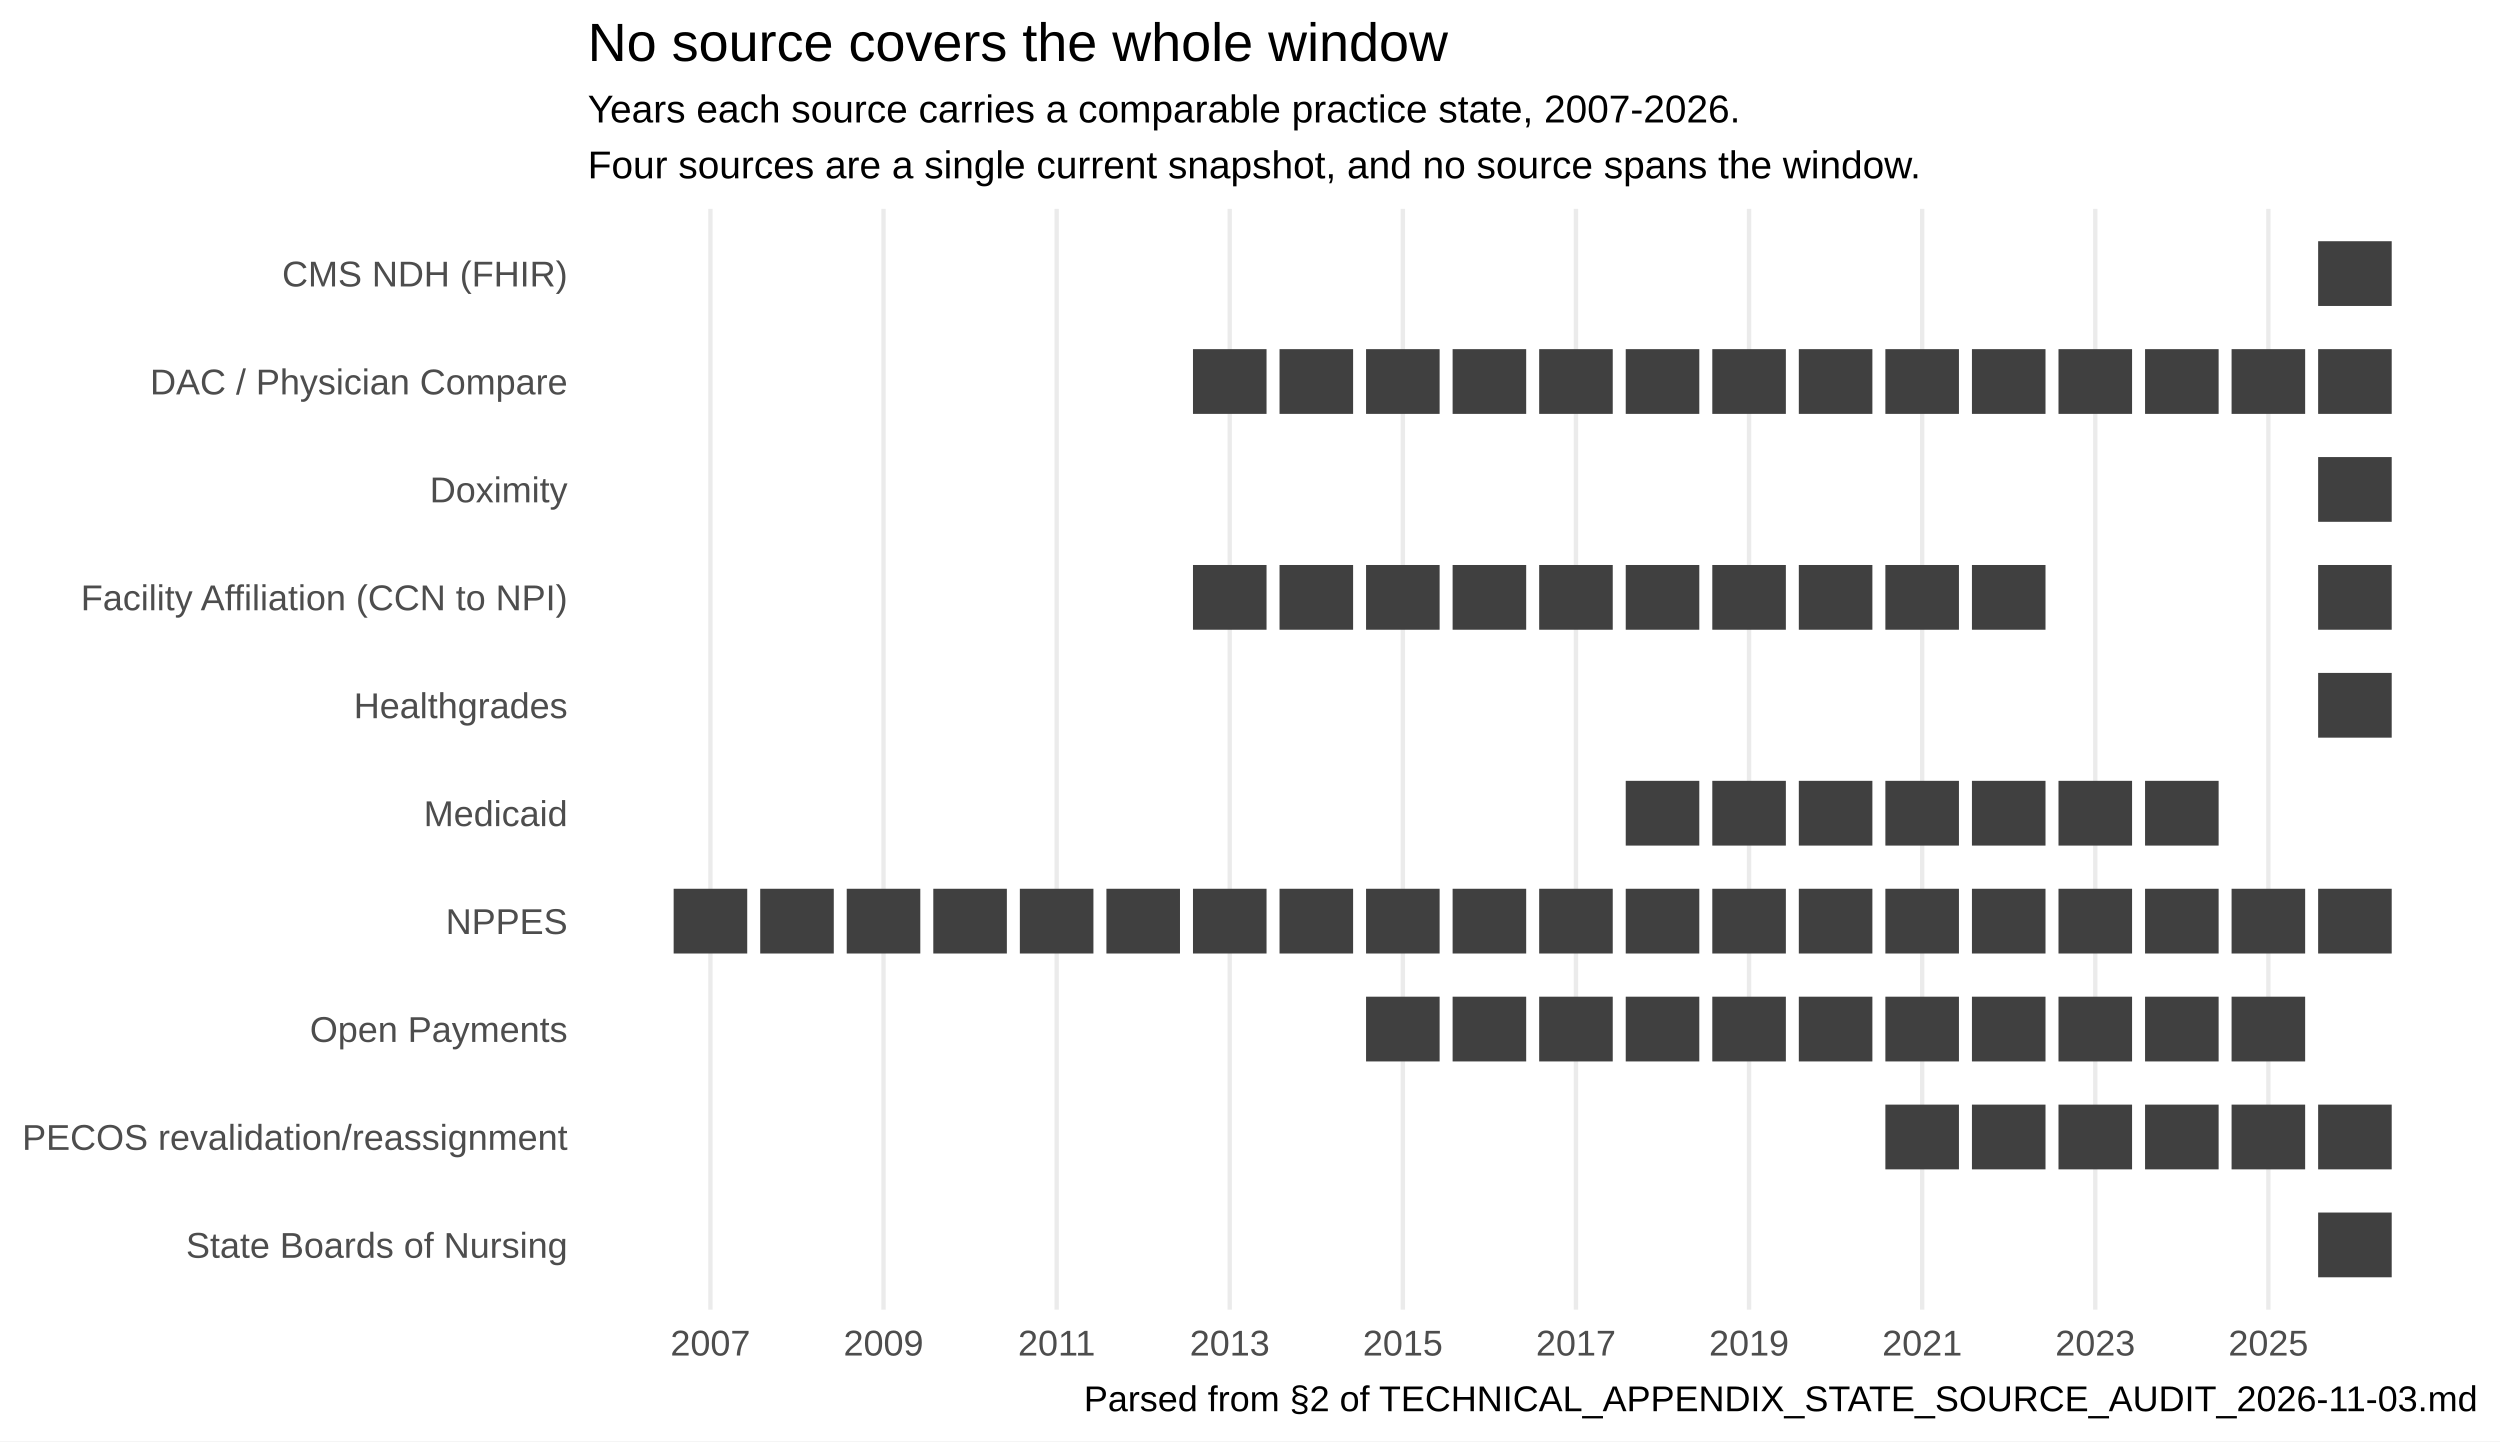
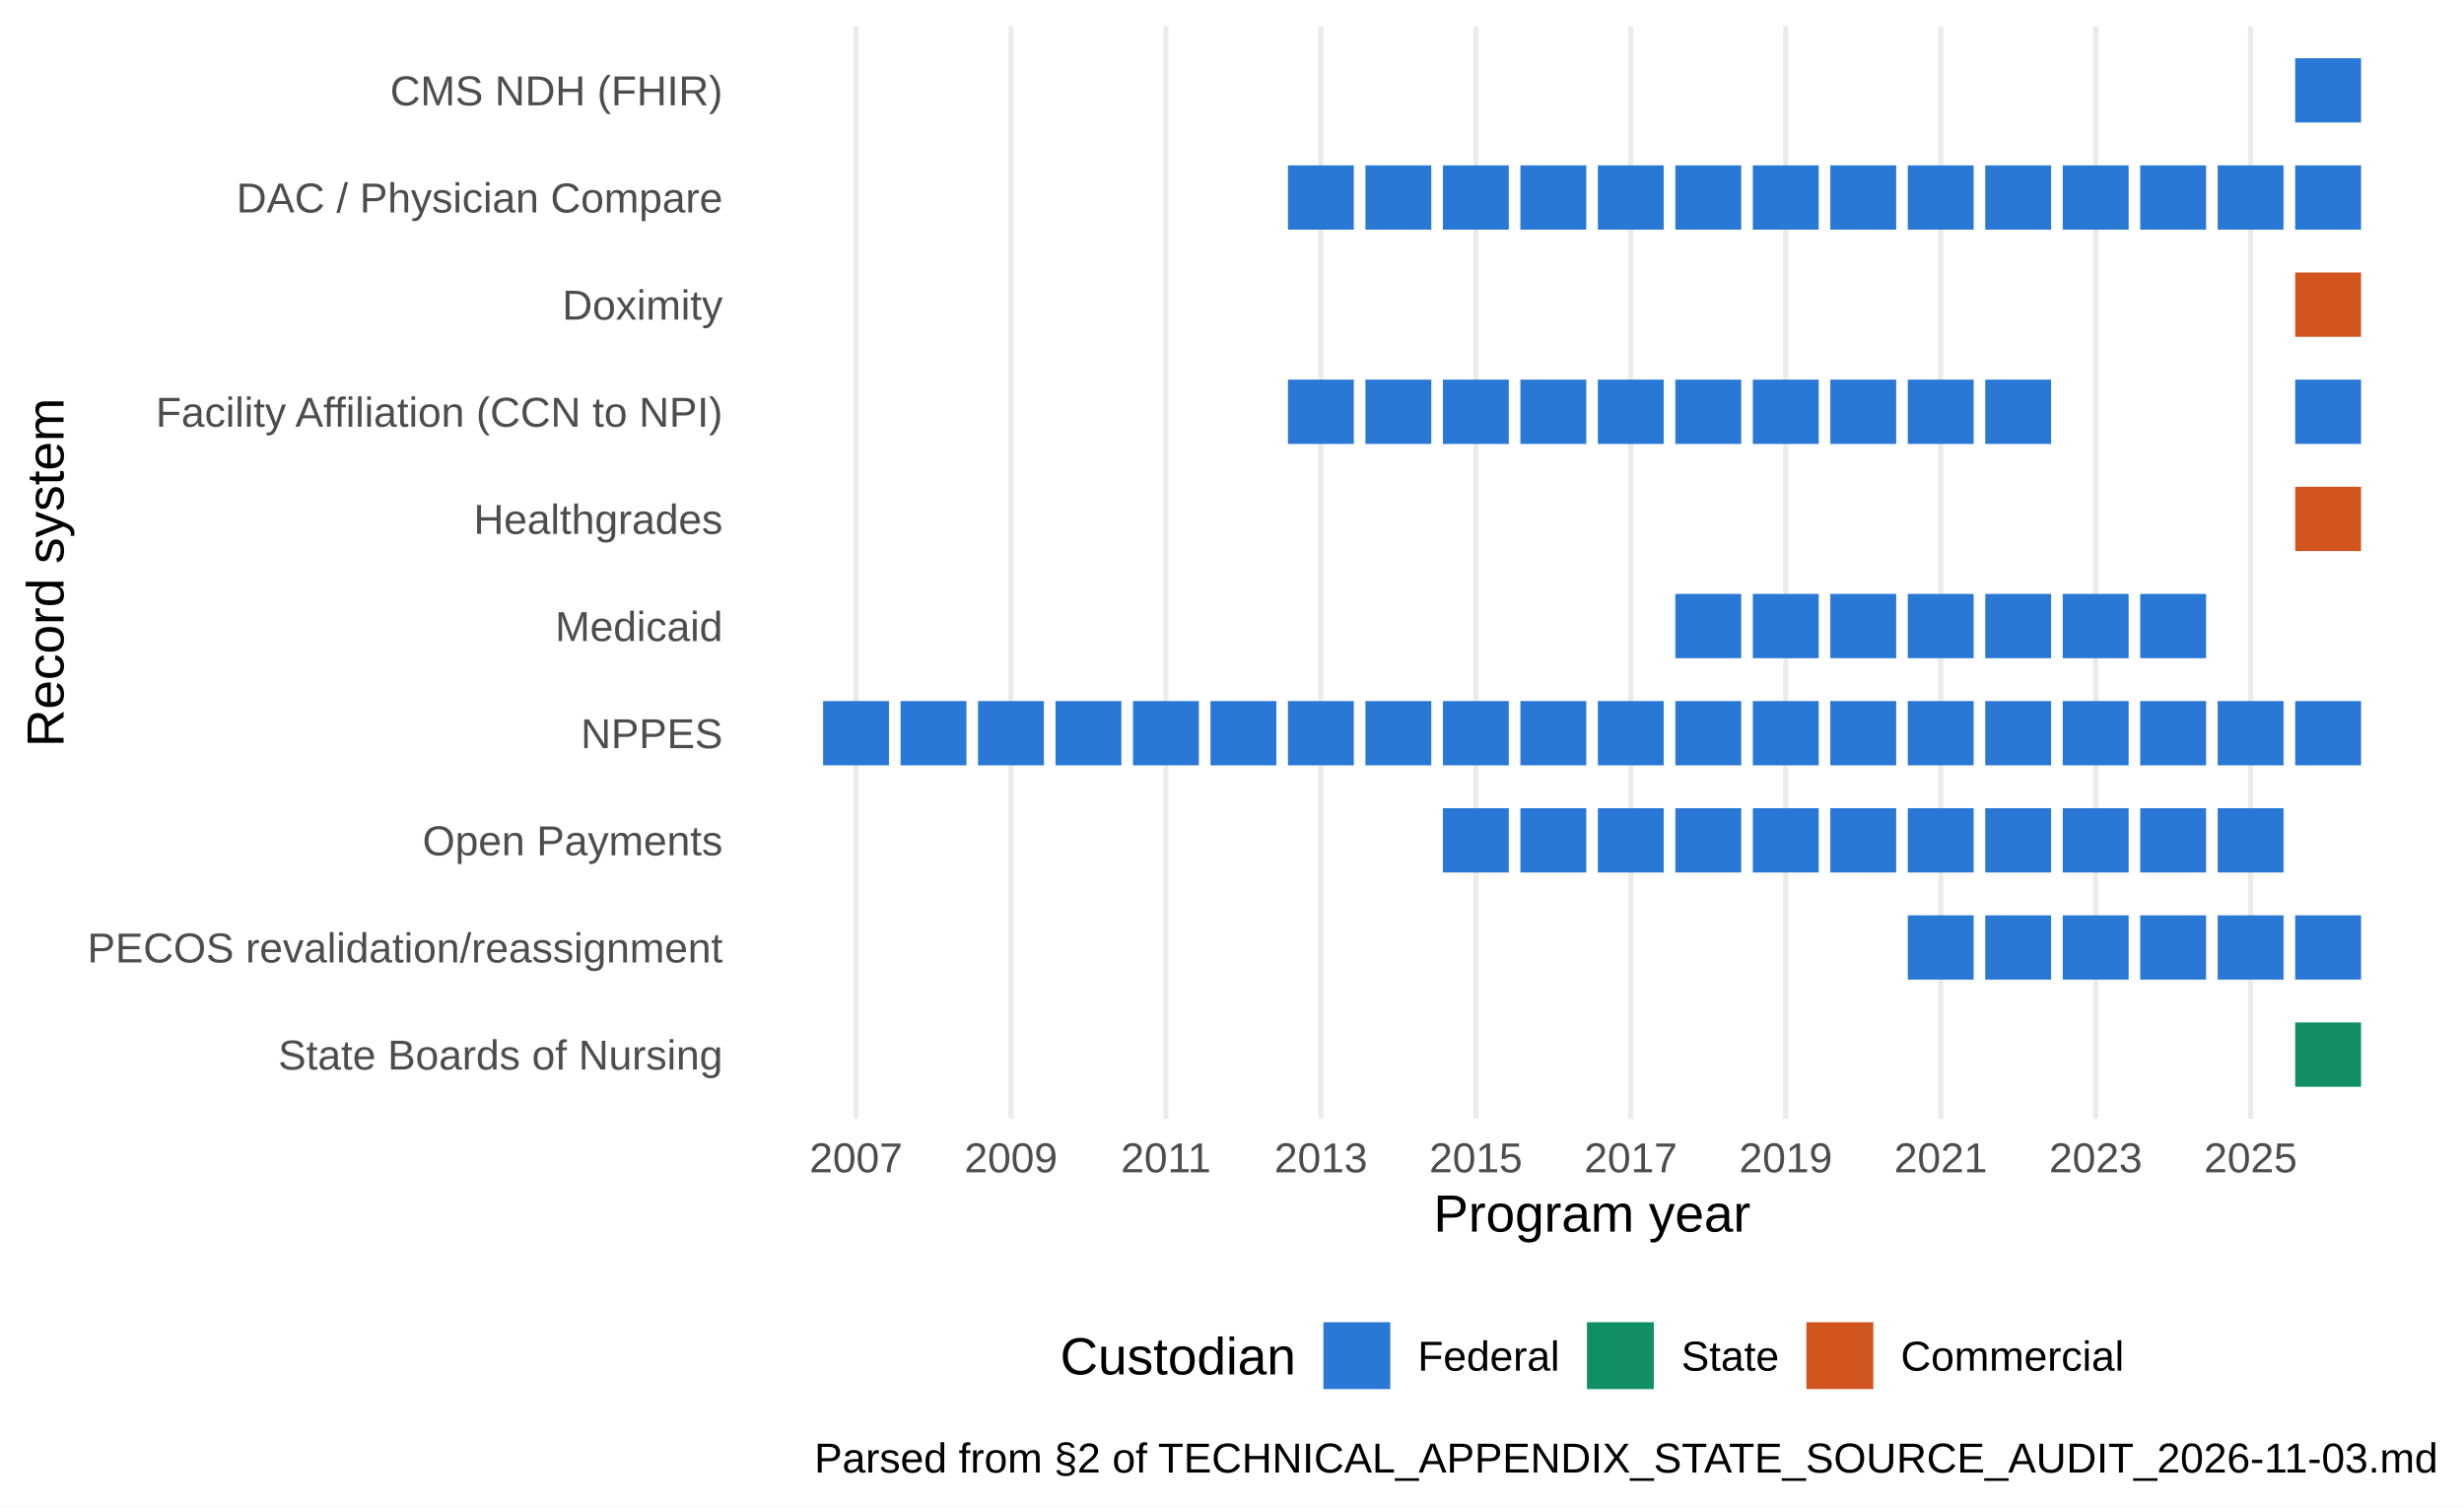
- <svg xmlns="http://www.w3.org/2000/svg" width="612.00pt" height="352.80pt" viewBox="0 0 612.00 352.80">
+ <svg xmlns="http://www.w3.org/2000/svg" width="612.00pt" height="374.40pt" viewBox="0 0 612.00 374.40">
  <g class="svglite">
    <defs>
      <style type="text/css">
    .svglite line, .svglite polyline, .svglite polygon, .svglite path, .svglite rect, .svglite circle {
      fill: none;
      stroke: #000000;
      stroke-linecap: round;
      stroke-linejoin: round;
      stroke-miterlimit: 10.00;
    }
    .svglite text {
      white-space: pre;
    }
    .svglite g.glyphgroup path {
      fill: inherit;
      stroke: none;
    }
  </style>
    </defs>
    <rect width="100%" height="100%" style="stroke: none; fill: #FFFFFF;" />
    <defs>
-       <clipPath id="cpMC4wMHw2MTIuMDB8MC4wMHwzNTIuODA=">
-         <rect x="0.00" y="0.00" width="612.00" height="352.80" />
+       <clipPath id="cpMC4wMHw2MTIuMDB8MC4wMHwzNzQuNDA=">
+         <rect x="0.00" y="0.00" width="612.00" height="374.40" />
      </clipPath>
    </defs>
-     <g clip-path="url(#cpMC4wMHw2MTIuMDB8MC4wMHwzNTIuODA=)">
-       <rect x="0" y="0" width="612.00" height="352.80" style="stroke-width: 1.07; stroke: none; fill: #FFFFFF;" />
+     <g clip-path="url(#cpMC4wMHw2MTIuMDB8MC4wMHwzNzQuNDA=)">
+       <rect x="0.00" y="0.00" width="612.00" height="374.40" style="stroke-width: 1.26; stroke: none; fill: #FFFFFF;" />
    </g>
    <defs>
-       <clipPath id="cpMTQzLjg4fDYwNi41Mnw1MS4xM3wzMjAuNjE=">
-         <rect x="143.88" y="51.13" width="462.64" height="269.48" />
+       <clipPath id="cpMTg1LjM0fDYwNS41Mnw2LjQ4fDI3Ny45MA==">
+         <rect x="185.34" y="6.48" width="420.19" height="271.43" />
      </clipPath>
    </defs>
-     <g clip-path="url(#cpMTQzLjg4fDYwNi41Mnw1MS4xM3wzMjAuNjE=)">
-       <polyline points="173.91,320.61 173.91,51.13 " style="stroke-width: 1.07; stroke: #EBEBEB; stroke-linecap: butt;" />
-       <polyline points="216.29,320.61 216.29,51.13 " style="stroke-width: 1.07; stroke: #EBEBEB; stroke-linecap: butt;" />
-       <polyline points="258.67,320.61 258.67,51.13 " style="stroke-width: 1.07; stroke: #EBEBEB; stroke-linecap: butt;" />
-       <polyline points="301.04,320.61 301.04,51.13 " style="stroke-width: 1.07; stroke: #EBEBEB; stroke-linecap: butt;" />
-       <polyline points="343.42,320.61 343.42,51.13 " style="stroke-width: 1.07; stroke: #EBEBEB; stroke-linecap: butt;" />
-       <polyline points="385.79,320.61 385.79,51.13 " style="stroke-width: 1.07; stroke: #EBEBEB; stroke-linecap: butt;" />
-       <polyline points="428.17,320.61 428.17,51.13 " style="stroke-width: 1.07; stroke: #EBEBEB; stroke-linecap: butt;" />
-       <polyline points="470.55,320.61 470.55,51.13 " style="stroke-width: 1.07; stroke: #EBEBEB; stroke-linecap: butt;" />
-       <polyline points="512.92,320.61 512.92,51.13 " style="stroke-width: 1.07; stroke: #EBEBEB; stroke-linecap: butt;" />
-       <polyline points="555.30,320.61 555.30,51.13 " style="stroke-width: 1.07; stroke: #EBEBEB; stroke-linecap: butt;" />
-       <rect x="164.91" y="217.57" width="18.01" height="15.85" style="stroke-width: 0.43; stroke: none; stroke-linecap: butt; stroke-linejoin: miter; fill: #404040;" />
-       <rect x="186.10" y="217.57" width="18.01" height="15.85" style="stroke-width: 0.43; stroke: none; stroke-linecap: butt; stroke-linejoin: miter; fill: #404040;" />
-       <rect x="207.28" y="217.57" width="18.01" height="15.85" style="stroke-width: 0.43; stroke: none; stroke-linecap: butt; stroke-linejoin: miter; fill: #404040;" />
-       <rect x="228.47" y="217.57" width="18.01" height="15.85" style="stroke-width: 0.43; stroke: none; stroke-linecap: butt; stroke-linejoin: miter; fill: #404040;" />
-       <rect x="249.66" y="217.57" width="18.01" height="15.85" style="stroke-width: 0.43; stroke: none; stroke-linecap: butt; stroke-linejoin: miter; fill: #404040;" />
-       <rect x="270.85" y="217.57" width="18.01" height="15.85" style="stroke-width: 0.43; stroke: none; stroke-linecap: butt; stroke-linejoin: miter; fill: #404040;" />
-       <rect x="292.04" y="217.57" width="18.01" height="15.85" style="stroke-width: 0.43; stroke: none; stroke-linecap: butt; stroke-linejoin: miter; fill: #404040;" />
-       <rect x="313.23" y="217.57" width="18.01" height="15.85" style="stroke-width: 0.43; stroke: none; stroke-linecap: butt; stroke-linejoin: miter; fill: #404040;" />
-       <rect x="334.41" y="217.57" width="18.01" height="15.85" style="stroke-width: 0.43; stroke: none; stroke-linecap: butt; stroke-linejoin: miter; fill: #404040;" />
-       <rect x="355.60" y="217.57" width="18.01" height="15.85" style="stroke-width: 0.43; stroke: none; stroke-linecap: butt; stroke-linejoin: miter; fill: #404040;" />
-       <rect x="376.79" y="217.57" width="18.01" height="15.85" style="stroke-width: 0.43; stroke: none; stroke-linecap: butt; stroke-linejoin: miter; fill: #404040;" />
-       <rect x="397.98" y="217.57" width="18.01" height="15.85" style="stroke-width: 0.43; stroke: none; stroke-linecap: butt; stroke-linejoin: miter; fill: #404040;" />
-       <rect x="419.17" y="217.57" width="18.01" height="15.85" style="stroke-width: 0.43; stroke: none; stroke-linecap: butt; stroke-linejoin: miter; fill: #404040;" />
-       <rect x="440.35" y="217.57" width="18.01" height="15.85" style="stroke-width: 0.43; stroke: none; stroke-linecap: butt; stroke-linejoin: miter; fill: #404040;" />
-       <rect x="461.54" y="217.57" width="18.01" height="15.85" style="stroke-width: 0.43; stroke: none; stroke-linecap: butt; stroke-linejoin: miter; fill: #404040;" />
-       <rect x="482.73" y="217.57" width="18.01" height="15.85" style="stroke-width: 0.43; stroke: none; stroke-linecap: butt; stroke-linejoin: miter; fill: #404040;" />
-       <rect x="503.92" y="217.57" width="18.01" height="15.85" style="stroke-width: 0.43; stroke: none; stroke-linecap: butt; stroke-linejoin: miter; fill: #404040;" />
-       <rect x="525.11" y="217.57" width="18.01" height="15.85" style="stroke-width: 0.43; stroke: none; stroke-linecap: butt; stroke-linejoin: miter; fill: #404040;" />
-       <rect x="546.29" y="217.57" width="18.01" height="15.85" style="stroke-width: 0.43; stroke: none; stroke-linecap: butt; stroke-linejoin: miter; fill: #404040;" />
-       <rect x="567.48" y="217.57" width="18.01" height="15.85" style="stroke-width: 0.43; stroke: none; stroke-linecap: butt; stroke-linejoin: miter; fill: #404040;" />
-       <rect x="292.04" y="85.47" width="18.01" height="15.85" style="stroke-width: 0.43; stroke: none; stroke-linecap: butt; stroke-linejoin: miter; fill: #404040;" />
-       <rect x="313.23" y="85.47" width="18.01" height="15.85" style="stroke-width: 0.43; stroke: none; stroke-linecap: butt; stroke-linejoin: miter; fill: #404040;" />
-       <rect x="334.41" y="85.47" width="18.01" height="15.85" style="stroke-width: 0.43; stroke: none; stroke-linecap: butt; stroke-linejoin: miter; fill: #404040;" />
-       <rect x="355.60" y="85.47" width="18.01" height="15.85" style="stroke-width: 0.43; stroke: none; stroke-linecap: butt; stroke-linejoin: miter; fill: #404040;" />
-       <rect x="376.79" y="85.47" width="18.01" height="15.85" style="stroke-width: 0.43; stroke: none; stroke-linecap: butt; stroke-linejoin: miter; fill: #404040;" />
-       <rect x="397.98" y="85.47" width="18.01" height="15.85" style="stroke-width: 0.43; stroke: none; stroke-linecap: butt; stroke-linejoin: miter; fill: #404040;" />
-       <rect x="419.17" y="85.47" width="18.01" height="15.85" style="stroke-width: 0.43; stroke: none; stroke-linecap: butt; stroke-linejoin: miter; fill: #404040;" />
-       <rect x="440.35" y="85.47" width="18.01" height="15.85" style="stroke-width: 0.43; stroke: none; stroke-linecap: butt; stroke-linejoin: miter; fill: #404040;" />
-       <rect x="461.54" y="85.47" width="18.01" height="15.85" style="stroke-width: 0.43; stroke: none; stroke-linecap: butt; stroke-linejoin: miter; fill: #404040;" />
-       <rect x="482.73" y="85.47" width="18.01" height="15.85" style="stroke-width: 0.43; stroke: none; stroke-linecap: butt; stroke-linejoin: miter; fill: #404040;" />
-       <rect x="503.92" y="85.47" width="18.01" height="15.85" style="stroke-width: 0.43; stroke: none; stroke-linecap: butt; stroke-linejoin: miter; fill: #404040;" />
-       <rect x="525.11" y="85.47" width="18.01" height="15.85" style="stroke-width: 0.43; stroke: none; stroke-linecap: butt; stroke-linejoin: miter; fill: #404040;" />
-       <rect x="546.29" y="85.47" width="18.01" height="15.85" style="stroke-width: 0.43; stroke: none; stroke-linecap: butt; stroke-linejoin: miter; fill: #404040;" />
-       <rect x="567.48" y="85.47" width="18.01" height="15.85" style="stroke-width: 0.43; stroke: none; stroke-linecap: butt; stroke-linejoin: miter; fill: #404040;" />
-       <rect x="334.41" y="243.99" width="18.01" height="15.85" style="stroke-width: 0.43; stroke: none; stroke-linecap: butt; stroke-linejoin: miter; fill: #404040;" />
-       <rect x="355.60" y="243.99" width="18.01" height="15.85" style="stroke-width: 0.43; stroke: none; stroke-linecap: butt; stroke-linejoin: miter; fill: #404040;" />
-       <rect x="376.79" y="243.99" width="18.01" height="15.85" style="stroke-width: 0.43; stroke: none; stroke-linecap: butt; stroke-linejoin: miter; fill: #404040;" />
-       <rect x="397.98" y="243.99" width="18.01" height="15.85" style="stroke-width: 0.43; stroke: none; stroke-linecap: butt; stroke-linejoin: miter; fill: #404040;" />
-       <rect x="419.17" y="243.99" width="18.01" height="15.85" style="stroke-width: 0.43; stroke: none; stroke-linecap: butt; stroke-linejoin: miter; fill: #404040;" />
-       <rect x="440.35" y="243.99" width="18.01" height="15.85" style="stroke-width: 0.43; stroke: none; stroke-linecap: butt; stroke-linejoin: miter; fill: #404040;" />
-       <rect x="461.54" y="243.99" width="18.01" height="15.85" style="stroke-width: 0.43; stroke: none; stroke-linecap: butt; stroke-linejoin: miter; fill: #404040;" />
-       <rect x="482.73" y="243.99" width="18.01" height="15.85" style="stroke-width: 0.43; stroke: none; stroke-linecap: butt; stroke-linejoin: miter; fill: #404040;" />
-       <rect x="503.92" y="243.99" width="18.01" height="15.85" style="stroke-width: 0.43; stroke: none; stroke-linecap: butt; stroke-linejoin: miter; fill: #404040;" />
-       <rect x="525.11" y="243.99" width="18.01" height="15.85" style="stroke-width: 0.43; stroke: none; stroke-linecap: butt; stroke-linejoin: miter; fill: #404040;" />
-       <rect x="546.29" y="243.99" width="18.01" height="15.85" style="stroke-width: 0.43; stroke: none; stroke-linecap: butt; stroke-linejoin: miter; fill: #404040;" />
-       <rect x="461.54" y="270.41" width="18.01" height="15.85" style="stroke-width: 0.43; stroke: none; stroke-linecap: butt; stroke-linejoin: miter; fill: #404040;" />
-       <rect x="482.73" y="270.41" width="18.01" height="15.85" style="stroke-width: 0.43; stroke: none; stroke-linecap: butt; stroke-linejoin: miter; fill: #404040;" />
-       <rect x="503.92" y="270.41" width="18.01" height="15.85" style="stroke-width: 0.43; stroke: none; stroke-linecap: butt; stroke-linejoin: miter; fill: #404040;" />
-       <rect x="525.11" y="270.41" width="18.01" height="15.85" style="stroke-width: 0.43; stroke: none; stroke-linecap: butt; stroke-linejoin: miter; fill: #404040;" />
-       <rect x="546.29" y="270.41" width="18.01" height="15.85" style="stroke-width: 0.43; stroke: none; stroke-linecap: butt; stroke-linejoin: miter; fill: #404040;" />
-       <rect x="567.48" y="270.41" width="18.01" height="15.85" style="stroke-width: 0.43; stroke: none; stroke-linecap: butt; stroke-linejoin: miter; fill: #404040;" />
-       <rect x="292.04" y="138.31" width="18.01" height="15.85" style="stroke-width: 0.43; stroke: none; stroke-linecap: butt; stroke-linejoin: miter; fill: #404040;" />
-       <rect x="313.23" y="138.31" width="18.01" height="15.85" style="stroke-width: 0.43; stroke: none; stroke-linecap: butt; stroke-linejoin: miter; fill: #404040;" />
-       <rect x="334.41" y="138.31" width="18.01" height="15.85" style="stroke-width: 0.43; stroke: none; stroke-linecap: butt; stroke-linejoin: miter; fill: #404040;" />
-       <rect x="355.60" y="138.31" width="18.01" height="15.85" style="stroke-width: 0.43; stroke: none; stroke-linecap: butt; stroke-linejoin: miter; fill: #404040;" />
-       <rect x="376.79" y="138.31" width="18.01" height="15.85" style="stroke-width: 0.43; stroke: none; stroke-linecap: butt; stroke-linejoin: miter; fill: #404040;" />
-       <rect x="397.98" y="138.31" width="18.01" height="15.85" style="stroke-width: 0.43; stroke: none; stroke-linecap: butt; stroke-linejoin: miter; fill: #404040;" />
-       <rect x="419.17" y="138.31" width="18.01" height="15.85" style="stroke-width: 0.43; stroke: none; stroke-linecap: butt; stroke-linejoin: miter; fill: #404040;" />
-       <rect x="440.35" y="138.31" width="18.01" height="15.85" style="stroke-width: 0.43; stroke: none; stroke-linecap: butt; stroke-linejoin: miter; fill: #404040;" />
-       <rect x="461.54" y="138.31" width="18.01" height="15.85" style="stroke-width: 0.43; stroke: none; stroke-linecap: butt; stroke-linejoin: miter; fill: #404040;" />
-       <rect x="482.73" y="138.31" width="18.01" height="15.85" style="stroke-width: 0.43; stroke: none; stroke-linecap: butt; stroke-linejoin: miter; fill: #404040;" />
-       <rect x="567.48" y="138.31" width="18.01" height="15.85" style="stroke-width: 0.43; stroke: none; stroke-linecap: butt; stroke-linejoin: miter; fill: #404040;" />
-       <rect x="567.48" y="164.73" width="18.01" height="15.85" style="stroke-width: 0.43; stroke: none; stroke-linecap: butt; stroke-linejoin: miter; fill: #404040;" />
-       <rect x="567.48" y="111.89" width="18.01" height="15.85" style="stroke-width: 0.43; stroke: none; stroke-linecap: butt; stroke-linejoin: miter; fill: #404040;" />
-       <rect x="567.48" y="296.83" width="18.01" height="15.85" style="stroke-width: 0.43; stroke: none; stroke-linecap: butt; stroke-linejoin: miter; fill: #404040;" />
-       <rect x="567.48" y="59.05" width="18.01" height="15.85" style="stroke-width: 0.43; stroke: none; stroke-linecap: butt; stroke-linejoin: miter; fill: #404040;" />
-       <rect x="397.98" y="191.15" width="18.01" height="15.85" style="stroke-width: 0.43; stroke: none; stroke-linecap: butt; stroke-linejoin: miter; fill: #404040;" />
-       <rect x="419.17" y="191.15" width="18.01" height="15.85" style="stroke-width: 0.43; stroke: none; stroke-linecap: butt; stroke-linejoin: miter; fill: #404040;" />
-       <rect x="440.35" y="191.15" width="18.01" height="15.85" style="stroke-width: 0.43; stroke: none; stroke-linecap: butt; stroke-linejoin: miter; fill: #404040;" />
-       <rect x="461.54" y="191.15" width="18.01" height="15.85" style="stroke-width: 0.43; stroke: none; stroke-linecap: butt; stroke-linejoin: miter; fill: #404040;" />
-       <rect x="482.73" y="191.15" width="18.01" height="15.85" style="stroke-width: 0.43; stroke: none; stroke-linecap: butt; stroke-linejoin: miter; fill: #404040;" />
-       <rect x="503.92" y="191.15" width="18.01" height="15.85" style="stroke-width: 0.43; stroke: none; stroke-linecap: butt; stroke-linejoin: miter; fill: #404040;" />
-       <rect x="525.11" y="191.15" width="18.01" height="15.85" style="stroke-width: 0.43; stroke: none; stroke-linecap: butt; stroke-linejoin: miter; fill: #404040;" />
+     <g clip-path="url(#cpMTg1LjM0fDYwNS41Mnw2LjQ4fDI3Ny45MA==)">
+       <polyline points="212.62,277.90 212.62,6.48 " style="stroke-width: 1.26; stroke: #EBEBEB; stroke-linecap: butt;" />
+       <polyline points="251.10,277.90 251.10,6.48 " style="stroke-width: 1.26; stroke: #EBEBEB; stroke-linecap: butt;" />
+       <polyline points="289.59,277.90 289.59,6.48 " style="stroke-width: 1.26; stroke: #EBEBEB; stroke-linecap: butt;" />
+       <polyline points="328.08,277.90 328.08,6.48 " style="stroke-width: 1.26; stroke: #EBEBEB; stroke-linecap: butt;" />
+       <polyline points="366.57,277.90 366.57,6.48 " style="stroke-width: 1.26; stroke: #EBEBEB; stroke-linecap: butt;" />
+       <polyline points="405.05,277.90 405.05,6.48 " style="stroke-width: 1.26; stroke: #EBEBEB; stroke-linecap: butt;" />
+       <polyline points="443.54,277.90 443.54,6.48 " style="stroke-width: 1.26; stroke: #EBEBEB; stroke-linecap: butt;" />
+       <polyline points="482.03,277.90 482.03,6.48 " style="stroke-width: 1.26; stroke: #EBEBEB; stroke-linecap: butt;" />
+       <polyline points="520.52,277.90 520.52,6.48 " style="stroke-width: 1.26; stroke: #EBEBEB; stroke-linecap: butt;" />
+       <polyline points="559.00,277.90 559.00,6.48 " style="stroke-width: 1.26; stroke: #EBEBEB; stroke-linecap: butt;" />
+       <rect x="204.44" y="174.12" width="16.36" height="15.97" style="stroke-width: 0.50; stroke: none; stroke-linecap: butt; stroke-linejoin: miter; fill: #2A78D6;" />
+       <rect x="223.68" y="174.12" width="16.36" height="15.97" style="stroke-width: 0.50; stroke: none; stroke-linecap: butt; stroke-linejoin: miter; fill: #2A78D6;" />
+       <rect x="242.92" y="174.12" width="16.36" height="15.97" style="stroke-width: 0.50; stroke: none; stroke-linecap: butt; stroke-linejoin: miter; fill: #2A78D6;" />
+       <rect x="262.17" y="174.12" width="16.36" height="15.97" style="stroke-width: 0.50; stroke: none; stroke-linecap: butt; stroke-linejoin: miter; fill: #2A78D6;" />
+       <rect x="281.41" y="174.12" width="16.36" height="15.97" style="stroke-width: 0.50; stroke: none; stroke-linecap: butt; stroke-linejoin: miter; fill: #2A78D6;" />
+       <rect x="300.66" y="174.12" width="16.36" height="15.97" style="stroke-width: 0.50; stroke: none; stroke-linecap: butt; stroke-linejoin: miter; fill: #2A78D6;" />
+       <rect x="319.90" y="174.12" width="16.36" height="15.97" style="stroke-width: 0.50; stroke: none; stroke-linecap: butt; stroke-linejoin: miter; fill: #2A78D6;" />
+       <rect x="339.14" y="174.12" width="16.36" height="15.97" style="stroke-width: 0.50; stroke: none; stroke-linecap: butt; stroke-linejoin: miter; fill: #2A78D6;" />
+       <rect x="358.39" y="174.12" width="16.36" height="15.97" style="stroke-width: 0.50; stroke: none; stroke-linecap: butt; stroke-linejoin: miter; fill: #2A78D6;" />
+       <rect x="377.63" y="174.12" width="16.36" height="15.97" style="stroke-width: 0.50; stroke: none; stroke-linecap: butt; stroke-linejoin: miter; fill: #2A78D6;" />
+       <rect x="396.87" y="174.12" width="16.36" height="15.97" style="stroke-width: 0.50; stroke: none; stroke-linecap: butt; stroke-linejoin: miter; fill: #2A78D6;" />
+       <rect x="416.12" y="174.12" width="16.36" height="15.97" style="stroke-width: 0.50; stroke: none; stroke-linecap: butt; stroke-linejoin: miter; fill: #2A78D6;" />
+       <rect x="435.36" y="174.12" width="16.36" height="15.97" style="stroke-width: 0.50; stroke: none; stroke-linecap: butt; stroke-linejoin: miter; fill: #2A78D6;" />
+       <rect x="454.61" y="174.12" width="16.36" height="15.97" style="stroke-width: 0.50; stroke: none; stroke-linecap: butt; stroke-linejoin: miter; fill: #2A78D6;" />
+       <rect x="473.85" y="174.12" width="16.36" height="15.97" style="stroke-width: 0.50; stroke: none; stroke-linecap: butt; stroke-linejoin: miter; fill: #2A78D6;" />
+       <rect x="493.09" y="174.12" width="16.36" height="15.97" style="stroke-width: 0.50; stroke: none; stroke-linecap: butt; stroke-linejoin: miter; fill: #2A78D6;" />
+       <rect x="512.34" y="174.12" width="16.36" height="15.97" style="stroke-width: 0.50; stroke: none; stroke-linecap: butt; stroke-linejoin: miter; fill: #2A78D6;" />
+       <rect x="531.58" y="174.12" width="16.36" height="15.97" style="stroke-width: 0.50; stroke: none; stroke-linecap: butt; stroke-linejoin: miter; fill: #2A78D6;" />
+       <rect x="550.82" y="174.12" width="16.36" height="15.97" style="stroke-width: 0.50; stroke: none; stroke-linecap: butt; stroke-linejoin: miter; fill: #2A78D6;" />
+       <rect x="570.07" y="174.12" width="16.36" height="15.97" style="stroke-width: 0.50; stroke: none; stroke-linecap: butt; stroke-linejoin: miter; fill: #2A78D6;" />
+       <rect x="319.90" y="41.07" width="16.36" height="15.97" style="stroke-width: 0.50; stroke: none; stroke-linecap: butt; stroke-linejoin: miter; fill: #2A78D6;" />
+       <rect x="339.14" y="41.07" width="16.36" height="15.97" style="stroke-width: 0.50; stroke: none; stroke-linecap: butt; stroke-linejoin: miter; fill: #2A78D6;" />
+       <rect x="358.39" y="41.07" width="16.36" height="15.97" style="stroke-width: 0.50; stroke: none; stroke-linecap: butt; stroke-linejoin: miter; fill: #2A78D6;" />
+       <rect x="377.63" y="41.07" width="16.36" height="15.97" style="stroke-width: 0.50; stroke: none; stroke-linecap: butt; stroke-linejoin: miter; fill: #2A78D6;" />
+       <rect x="396.87" y="41.07" width="16.36" height="15.97" style="stroke-width: 0.50; stroke: none; stroke-linecap: butt; stroke-linejoin: miter; fill: #2A78D6;" />
+       <rect x="416.12" y="41.07" width="16.36" height="15.97" style="stroke-width: 0.50; stroke: none; stroke-linecap: butt; stroke-linejoin: miter; fill: #2A78D6;" />
+       <rect x="435.36" y="41.07" width="16.36" height="15.97" style="stroke-width: 0.50; stroke: none; stroke-linecap: butt; stroke-linejoin: miter; fill: #2A78D6;" />
+       <rect x="454.61" y="41.07" width="16.36" height="15.97" style="stroke-width: 0.50; stroke: none; stroke-linecap: butt; stroke-linejoin: miter; fill: #2A78D6;" />
+       <rect x="473.85" y="41.07" width="16.36" height="15.97" style="stroke-width: 0.50; stroke: none; stroke-linecap: butt; stroke-linejoin: miter; fill: #2A78D6;" />
+       <rect x="493.09" y="41.07" width="16.36" height="15.97" style="stroke-width: 0.50; stroke: none; stroke-linecap: butt; stroke-linejoin: miter; fill: #2A78D6;" />
+       <rect x="512.34" y="41.07" width="16.36" height="15.97" style="stroke-width: 0.50; stroke: none; stroke-linecap: butt; stroke-linejoin: miter; fill: #2A78D6;" />
+       <rect x="531.58" y="41.07" width="16.36" height="15.97" style="stroke-width: 0.50; stroke: none; stroke-linecap: butt; stroke-linejoin: miter; fill: #2A78D6;" />
+       <rect x="550.82" y="41.07" width="16.36" height="15.97" style="stroke-width: 0.50; stroke: none; stroke-linecap: butt; stroke-linejoin: miter; fill: #2A78D6;" />
+       <rect x="570.07" y="41.07" width="16.36" height="15.97" style="stroke-width: 0.50; stroke: none; stroke-linecap: butt; stroke-linejoin: miter; fill: #2A78D6;" />
+       <rect x="358.39" y="200.73" width="16.36" height="15.97" style="stroke-width: 0.50; stroke: none; stroke-linecap: butt; stroke-linejoin: miter; fill: #2A78D6;" />
+       <rect x="377.63" y="200.73" width="16.36" height="15.97" style="stroke-width: 0.50; stroke: none; stroke-linecap: butt; stroke-linejoin: miter; fill: #2A78D6;" />
+       <rect x="396.87" y="200.73" width="16.36" height="15.97" style="stroke-width: 0.50; stroke: none; stroke-linecap: butt; stroke-linejoin: miter; fill: #2A78D6;" />
+       <rect x="416.12" y="200.73" width="16.36" height="15.97" style="stroke-width: 0.50; stroke: none; stroke-linecap: butt; stroke-linejoin: miter; fill: #2A78D6;" />
+       <rect x="435.36" y="200.73" width="16.36" height="15.97" style="stroke-width: 0.50; stroke: none; stroke-linecap: butt; stroke-linejoin: miter; fill: #2A78D6;" />
+       <rect x="454.61" y="200.73" width="16.36" height="15.97" style="stroke-width: 0.50; stroke: none; stroke-linecap: butt; stroke-linejoin: miter; fill: #2A78D6;" />
+       <rect x="473.85" y="200.73" width="16.36" height="15.97" style="stroke-width: 0.50; stroke: none; stroke-linecap: butt; stroke-linejoin: miter; fill: #2A78D6;" />
+       <rect x="493.09" y="200.73" width="16.36" height="15.97" style="stroke-width: 0.50; stroke: none; stroke-linecap: butt; stroke-linejoin: miter; fill: #2A78D6;" />
+       <rect x="512.34" y="200.73" width="16.36" height="15.97" style="stroke-width: 0.50; stroke: none; stroke-linecap: butt; stroke-linejoin: miter; fill: #2A78D6;" />
+       <rect x="531.58" y="200.73" width="16.36" height="15.97" style="stroke-width: 0.50; stroke: none; stroke-linecap: butt; stroke-linejoin: miter; fill: #2A78D6;" />
+       <rect x="550.82" y="200.73" width="16.36" height="15.97" style="stroke-width: 0.50; stroke: none; stroke-linecap: butt; stroke-linejoin: miter; fill: #2A78D6;" />
+       <rect x="473.85" y="227.34" width="16.36" height="15.97" style="stroke-width: 0.50; stroke: none; stroke-linecap: butt; stroke-linejoin: miter; fill: #2A78D6;" />
+       <rect x="493.09" y="227.34" width="16.36" height="15.97" style="stroke-width: 0.50; stroke: none; stroke-linecap: butt; stroke-linejoin: miter; fill: #2A78D6;" />
+       <rect x="512.34" y="227.34" width="16.36" height="15.97" style="stroke-width: 0.50; stroke: none; stroke-linecap: butt; stroke-linejoin: miter; fill: #2A78D6;" />
+       <rect x="531.58" y="227.34" width="16.36" height="15.97" style="stroke-width: 0.50; stroke: none; stroke-linecap: butt; stroke-linejoin: miter; fill: #2A78D6;" />
+       <rect x="550.82" y="227.34" width="16.36" height="15.97" style="stroke-width: 0.50; stroke: none; stroke-linecap: butt; stroke-linejoin: miter; fill: #2A78D6;" />
+       <rect x="570.07" y="227.34" width="16.36" height="15.97" style="stroke-width: 0.50; stroke: none; stroke-linecap: butt; stroke-linejoin: miter; fill: #2A78D6;" />
+       <rect x="319.90" y="94.29" width="16.36" height="15.97" style="stroke-width: 0.50; stroke: none; stroke-linecap: butt; stroke-linejoin: miter; fill: #2A78D6;" />
+       <rect x="339.14" y="94.29" width="16.36" height="15.97" style="stroke-width: 0.50; stroke: none; stroke-linecap: butt; stroke-linejoin: miter; fill: #2A78D6;" />
+       <rect x="358.39" y="94.29" width="16.36" height="15.97" style="stroke-width: 0.50; stroke: none; stroke-linecap: butt; stroke-linejoin: miter; fill: #2A78D6;" />
+       <rect x="377.63" y="94.29" width="16.36" height="15.97" style="stroke-width: 0.50; stroke: none; stroke-linecap: butt; stroke-linejoin: miter; fill: #2A78D6;" />
+       <rect x="396.87" y="94.29" width="16.36" height="15.97" style="stroke-width: 0.50; stroke: none; stroke-linecap: butt; stroke-linejoin: miter; fill: #2A78D6;" />
+       <rect x="416.12" y="94.29" width="16.36" height="15.97" style="stroke-width: 0.50; stroke: none; stroke-linecap: butt; stroke-linejoin: miter; fill: #2A78D6;" />
+       <rect x="435.36" y="94.29" width="16.36" height="15.97" style="stroke-width: 0.50; stroke: none; stroke-linecap: butt; stroke-linejoin: miter; fill: #2A78D6;" />
+       <rect x="454.61" y="94.29" width="16.36" height="15.97" style="stroke-width: 0.50; stroke: none; stroke-linecap: butt; stroke-linejoin: miter; fill: #2A78D6;" />
+       <rect x="473.85" y="94.29" width="16.36" height="15.97" style="stroke-width: 0.50; stroke: none; stroke-linecap: butt; stroke-linejoin: miter; fill: #2A78D6;" />
+       <rect x="493.09" y="94.29" width="16.36" height="15.97" style="stroke-width: 0.50; stroke: none; stroke-linecap: butt; stroke-linejoin: miter; fill: #2A78D6;" />
+       <rect x="570.07" y="94.29" width="16.36" height="15.97" style="stroke-width: 0.50; stroke: none; stroke-linecap: butt; stroke-linejoin: miter; fill: #2A78D6;" />
+       <rect x="570.07" y="120.90" width="16.36" height="15.97" style="stroke-width: 0.50; stroke: none; stroke-linecap: butt; stroke-linejoin: miter; fill: #D2551F;" />
+       <rect x="570.07" y="67.68" width="16.36" height="15.97" style="stroke-width: 0.50; stroke: none; stroke-linecap: butt; stroke-linejoin: miter; fill: #D2551F;" />
+       <rect x="570.07" y="253.95" width="16.36" height="15.97" style="stroke-width: 0.50; stroke: none; stroke-linecap: butt; stroke-linejoin: miter; fill: #0F8F62;" />
+       <rect x="570.07" y="14.46" width="16.36" height="15.97" style="stroke-width: 0.50; stroke: none; stroke-linecap: butt; stroke-linejoin: miter; fill: #2A78D6;" />
+       <rect x="416.12" y="147.51" width="16.36" height="15.97" style="stroke-width: 0.50; stroke: none; stroke-linecap: butt; stroke-linejoin: miter; fill: #2A78D6;" />
+       <rect x="435.36" y="147.51" width="16.36" height="15.97" style="stroke-width: 0.50; stroke: none; stroke-linecap: butt; stroke-linejoin: miter; fill: #2A78D6;" />
+       <rect x="454.61" y="147.51" width="16.36" height="15.97" style="stroke-width: 0.50; stroke: none; stroke-linecap: butt; stroke-linejoin: miter; fill: #2A78D6;" />
+       <rect x="473.85" y="147.51" width="16.36" height="15.97" style="stroke-width: 0.50; stroke: none; stroke-linecap: butt; stroke-linejoin: miter; fill: #2A78D6;" />
+       <rect x="493.09" y="147.51" width="16.36" height="15.97" style="stroke-width: 0.50; stroke: none; stroke-linecap: butt; stroke-linejoin: miter; fill: #2A78D6;" />
+       <rect x="512.34" y="147.51" width="16.36" height="15.97" style="stroke-width: 0.50; stroke: none; stroke-linecap: butt; stroke-linejoin: miter; fill: #2A78D6;" />
+       <rect x="531.58" y="147.51" width="16.36" height="15.97" style="stroke-width: 0.50; stroke: none; stroke-linecap: butt; stroke-linejoin: miter; fill: #2A78D6;" />
    </g>
-     <g clip-path="url(#cpMC4wMHw2MTIuMDB8MC4wMHwzNTIuODA=)">
-       <text x="138.95" y="307.91" text-anchor="end" style="font-size: 8.80px;fill: #4D4D4D; font-family: &quot;Arial&quot;;" textLength="93.36px" lengthAdjust="spacingAndGlyphs">State Boards of Nursing</text>
-       <text x="138.95" y="281.49" text-anchor="end" style="font-size: 8.80px;fill: #4D4D4D; font-family: &quot;Arial&quot;;" textLength="133.47px" lengthAdjust="spacingAndGlyphs">PECOS revalidation/reassignment</text>
-       <text x="138.95" y="255.07" text-anchor="end" style="font-size: 8.80px;fill: #4D4D4D; font-family: &quot;Arial&quot;;" textLength="63.08px" lengthAdjust="spacingAndGlyphs">Open Payments</text>
-       <text x="138.95" y="228.65" text-anchor="end" style="font-size: 8.80px;fill: #4D4D4D; font-family: &quot;Arial&quot;;" textLength="29.86px" lengthAdjust="spacingAndGlyphs">NPPES</text>
-       <text x="138.95" y="202.23" text-anchor="end" style="font-size: 8.80px;fill: #4D4D4D; font-family: &quot;Arial&quot;;" textLength="35.20px" lengthAdjust="spacingAndGlyphs">Medicaid</text>
-       <text x="138.95" y="175.81" text-anchor="end" style="font-size: 8.80px;fill: #4D4D4D; font-family: &quot;Arial&quot;;" textLength="52.31px" lengthAdjust="spacingAndGlyphs">Healthgrades</text>
-       <text x="138.95" y="149.39" text-anchor="end" style="font-size: 8.80px;fill: #4D4D4D; font-family: &quot;Arial&quot;;" textLength="119.08px" lengthAdjust="spacingAndGlyphs">Facility Affiliation (CCN to NPI)</text>
-       <text x="138.95" y="122.97" text-anchor="end" style="font-size: 8.80px;fill: #4D4D4D; font-family: &quot;Arial&quot;;" textLength="33.73px" lengthAdjust="spacingAndGlyphs">Doximity</text>
-       <text x="138.95" y="96.55" text-anchor="end" style="font-size: 8.80px;fill: #4D4D4D; font-family: &quot;Arial&quot;;" textLength="102.19px" lengthAdjust="spacingAndGlyphs">DAC / Physician Compare</text>
-       <text x="138.95" y="70.13" text-anchor="end" style="font-size: 8.80px;fill: #4D4D4D; font-family: &quot;Arial&quot;;" textLength="69.89px" lengthAdjust="spacingAndGlyphs">CMS NDH (FHIR)</text>
-       <text x="173.91" y="331.84" text-anchor="middle" style="font-size: 8.80px;fill: #4D4D4D; font-family: &quot;Arial&quot;;" textLength="19.56px" lengthAdjust="spacingAndGlyphs">2007</text>
-       <text x="216.29" y="331.84" text-anchor="middle" style="font-size: 8.80px;fill: #4D4D4D; font-family: &quot;Arial&quot;;" textLength="19.56px" lengthAdjust="spacingAndGlyphs">2009</text>
-       <text x="258.67" y="331.84" text-anchor="middle" style="font-size: 8.80px;fill: #4D4D4D; font-family: &quot;Arial&quot;;" textLength="18.91px" lengthAdjust="spacingAndGlyphs">2011</text>
-       <text x="301.04" y="331.84" text-anchor="middle" style="font-size: 8.80px;fill: #4D4D4D; font-family: &quot;Arial&quot;;" textLength="19.56px" lengthAdjust="spacingAndGlyphs">2013</text>
-       <text x="343.42" y="331.84" text-anchor="middle" style="font-size: 8.80px;fill: #4D4D4D; font-family: &quot;Arial&quot;;" textLength="19.56px" lengthAdjust="spacingAndGlyphs">2015</text>
-       <text x="385.79" y="331.84" text-anchor="middle" style="font-size: 8.80px;fill: #4D4D4D; font-family: &quot;Arial&quot;;" textLength="19.56px" lengthAdjust="spacingAndGlyphs">2017</text>
-       <text x="428.17" y="331.84" text-anchor="middle" style="font-size: 8.80px;fill: #4D4D4D; font-family: &quot;Arial&quot;;" textLength="19.56px" lengthAdjust="spacingAndGlyphs">2019</text>
-       <text x="470.55" y="331.84" text-anchor="middle" style="font-size: 8.80px;fill: #4D4D4D; font-family: &quot;Arial&quot;;" textLength="19.56px" lengthAdjust="spacingAndGlyphs">2021</text>
-       <text x="512.92" y="331.84" text-anchor="middle" style="font-size: 8.80px;fill: #4D4D4D; font-family: &quot;Arial&quot;;" textLength="19.56px" lengthAdjust="spacingAndGlyphs">2023</text>
-       <text x="555.30" y="331.84" text-anchor="middle" style="font-size: 8.80px;fill: #4D4D4D; font-family: &quot;Arial&quot;;" textLength="19.56px" lengthAdjust="spacingAndGlyphs">2025</text>
-       <text x="143.88" y="29.97" style="font-size: 9.50px; font-family: &quot;Arial&quot;;" textLength="282.06px" lengthAdjust="spacingAndGlyphs">Years each source carries a comparable practice state, 2007-2026.</text>
-       <text x="143.88" y="43.65" style="font-size: 9.50px; font-family: &quot;Arial&quot;;" textLength="326.23px" lengthAdjust="spacingAndGlyphs">Four sources are a single current snapshot, and no source spans the window.</text>
-       <text x="143.88" y="14.93" style="font-size: 13.20px; font-family: &quot;Arial&quot;;" textLength="210.28px" lengthAdjust="spacingAndGlyphs">No source covers the whole window</text>
-       <text x="606.52" y="345.47" text-anchor="end" style="font-size: 8.80px; font-family: &quot;Arial&quot;;" textLength="341.14px" lengthAdjust="spacingAndGlyphs">Parsed from §2 of TECHNICAL_APPENDIX_STATE_SOURCE_AUDIT_2026-11-03.md</text>
+     <g clip-path="url(#cpMC4wMHw2MTIuMDB8MC4wMHwzNzQuNDA=)">
+       <text x="179.51" y="265.65" text-anchor="end" style="font-size: 10.40px;fill: #4D4D4D; font-family: &quot;Arial&quot;;" textLength="110.38px" lengthAdjust="spacingAndGlyphs">State Boards of Nursing</text>
+       <text x="179.51" y="239.04" text-anchor="end" style="font-size: 10.40px;fill: #4D4D4D; font-family: &quot;Arial&quot;;" textLength="157.75px" lengthAdjust="spacingAndGlyphs">PECOS revalidation/reassignment</text>
+       <text x="179.51" y="212.43" text-anchor="end" style="font-size: 10.40px;fill: #4D4D4D; font-family: &quot;Arial&quot;;" textLength="74.55px" lengthAdjust="spacingAndGlyphs">Open Payments</text>
+       <text x="179.51" y="185.82" text-anchor="end" style="font-size: 10.40px;fill: #4D4D4D; font-family: &quot;Arial&quot;;" textLength="35.25px" lengthAdjust="spacingAndGlyphs">NPPES</text>
+       <text x="179.51" y="159.21" text-anchor="end" style="font-size: 10.40px;fill: #4D4D4D; font-family: &quot;Arial&quot;;" textLength="41.61px" lengthAdjust="spacingAndGlyphs">Medicaid</text>
+       <text x="179.51" y="132.60" text-anchor="end" style="font-size: 10.40px;fill: #4D4D4D; font-family: &quot;Arial&quot;;" textLength="61.83px" lengthAdjust="spacingAndGlyphs">Healthgrades</text>
+       <text x="179.51" y="105.99" text-anchor="end" style="font-size: 10.40px;fill: #4D4D4D; font-family: &quot;Arial&quot;;" textLength="140.77px" lengthAdjust="spacingAndGlyphs">Facility Affiliation (CCN to NPI)</text>
+       <text x="179.51" y="79.38" text-anchor="end" style="font-size: 10.40px;fill: #4D4D4D; font-family: &quot;Arial&quot;;" textLength="39.86px" lengthAdjust="spacingAndGlyphs">Doximity</text>
+       <text x="179.51" y="52.77" text-anchor="end" style="font-size: 10.40px;fill: #4D4D4D; font-family: &quot;Arial&quot;;" textLength="120.75px" lengthAdjust="spacingAndGlyphs">DAC / Physician Compare</text>
+       <text x="179.51" y="26.16" text-anchor="end" style="font-size: 10.40px;fill: #4D4D4D; font-family: &quot;Arial&quot;;" textLength="82.52px" lengthAdjust="spacingAndGlyphs">CMS NDH (FHIR)</text>
+       <text x="212.62" y="291.17" text-anchor="middle" style="font-size: 10.40px;fill: #4D4D4D; font-family: &quot;Arial&quot;;" textLength="23.12px" lengthAdjust="spacingAndGlyphs">2007</text>
+       <text x="251.10" y="291.17" text-anchor="middle" style="font-size: 10.40px;fill: #4D4D4D; font-family: &quot;Arial&quot;;" textLength="23.12px" lengthAdjust="spacingAndGlyphs">2009</text>
+       <text x="289.59" y="291.17" text-anchor="middle" style="font-size: 10.40px;fill: #4D4D4D; font-family: &quot;Arial&quot;;" textLength="22.36px" lengthAdjust="spacingAndGlyphs">2011</text>
+       <text x="328.08" y="291.17" text-anchor="middle" style="font-size: 10.40px;fill: #4D4D4D; font-family: &quot;Arial&quot;;" textLength="23.12px" lengthAdjust="spacingAndGlyphs">2013</text>
+       <text x="366.57" y="291.17" text-anchor="middle" style="font-size: 10.40px;fill: #4D4D4D; font-family: &quot;Arial&quot;;" textLength="23.12px" lengthAdjust="spacingAndGlyphs">2015</text>
+       <text x="405.05" y="291.17" text-anchor="middle" style="font-size: 10.40px;fill: #4D4D4D; font-family: &quot;Arial&quot;;" textLength="23.12px" lengthAdjust="spacingAndGlyphs">2017</text>
+       <text x="443.54" y="291.17" text-anchor="middle" style="font-size: 10.40px;fill: #4D4D4D; font-family: &quot;Arial&quot;;" textLength="23.12px" lengthAdjust="spacingAndGlyphs">2019</text>
+       <text x="482.03" y="291.17" text-anchor="middle" style="font-size: 10.40px;fill: #4D4D4D; font-family: &quot;Arial&quot;;" textLength="23.12px" lengthAdjust="spacingAndGlyphs">2021</text>
+       <text x="520.52" y="291.17" text-anchor="middle" style="font-size: 10.40px;fill: #4D4D4D; font-family: &quot;Arial&quot;;" textLength="23.12px" lengthAdjust="spacingAndGlyphs">2023</text>
+       <text x="559.00" y="291.17" text-anchor="middle" style="font-size: 10.40px;fill: #4D4D4D; font-family: &quot;Arial&quot;;" textLength="23.12px" lengthAdjust="spacingAndGlyphs">2025</text>
+       <text x="395.43" y="305.90" text-anchor="middle" style="font-size: 13.00px; font-family: &quot;Arial&quot;;" textLength="78.77px" lengthAdjust="spacingAndGlyphs">Program year</text>
+       <text transform="translate(15.79,142.19) rotate(-90)" text-anchor="middle" style="font-size: 13.00px; font-family: &quot;Arial&quot;;" textLength="86.70px" lengthAdjust="spacingAndGlyphs">Record system</text>
+       <text x="263.33" y="341.36" style="font-size: 13.00px; font-family: &quot;Arial&quot;;" textLength="58.56px" lengthAdjust="spacingAndGlyphs">Custodian</text>
+       <rect x="328.70" y="328.40" width="16.61" height="16.61" style="stroke-width: 0.50; stroke: none; stroke-linecap: butt; stroke-linejoin: miter; fill: #2A78D6;" />
+       <rect x="394.16" y="328.40" width="16.61" height="16.61" style="stroke-width: 0.50; stroke: none; stroke-linecap: butt; stroke-linejoin: miter; fill: #0F8F62;" />
+       <rect x="448.68" y="328.40" width="16.61" height="16.61" style="stroke-width: 0.50; stroke: none; stroke-linecap: butt; stroke-linejoin: miter; fill: #D2551F;" />
+       <text x="352.12" y="340.43" style="font-size: 10.40px; font-family: &quot;Arial&quot;;" textLength="35.23px" lengthAdjust="spacingAndGlyphs">Federal</text>
+       <text x="417.59" y="340.43" style="font-size: 10.40px; font-family: &quot;Arial&quot;;" textLength="24.28px" lengthAdjust="spacingAndGlyphs">State</text>
+       <text x="472.10" y="340.43" style="font-size: 10.40px; font-family: &quot;Arial&quot;;" textLength="55.44px" lengthAdjust="spacingAndGlyphs">Commercial</text>
+       <text x="605.52" y="365.74" text-anchor="end" style="font-size: 10.40px; font-family: &quot;Arial&quot;;" textLength="403.02px" lengthAdjust="spacingAndGlyphs">Parsed from §2 of TECHNICAL_APPENDIX_STATE_SOURCE_AUDIT_2026-11-03.md</text>
    </g>
  </g>
</svg>
